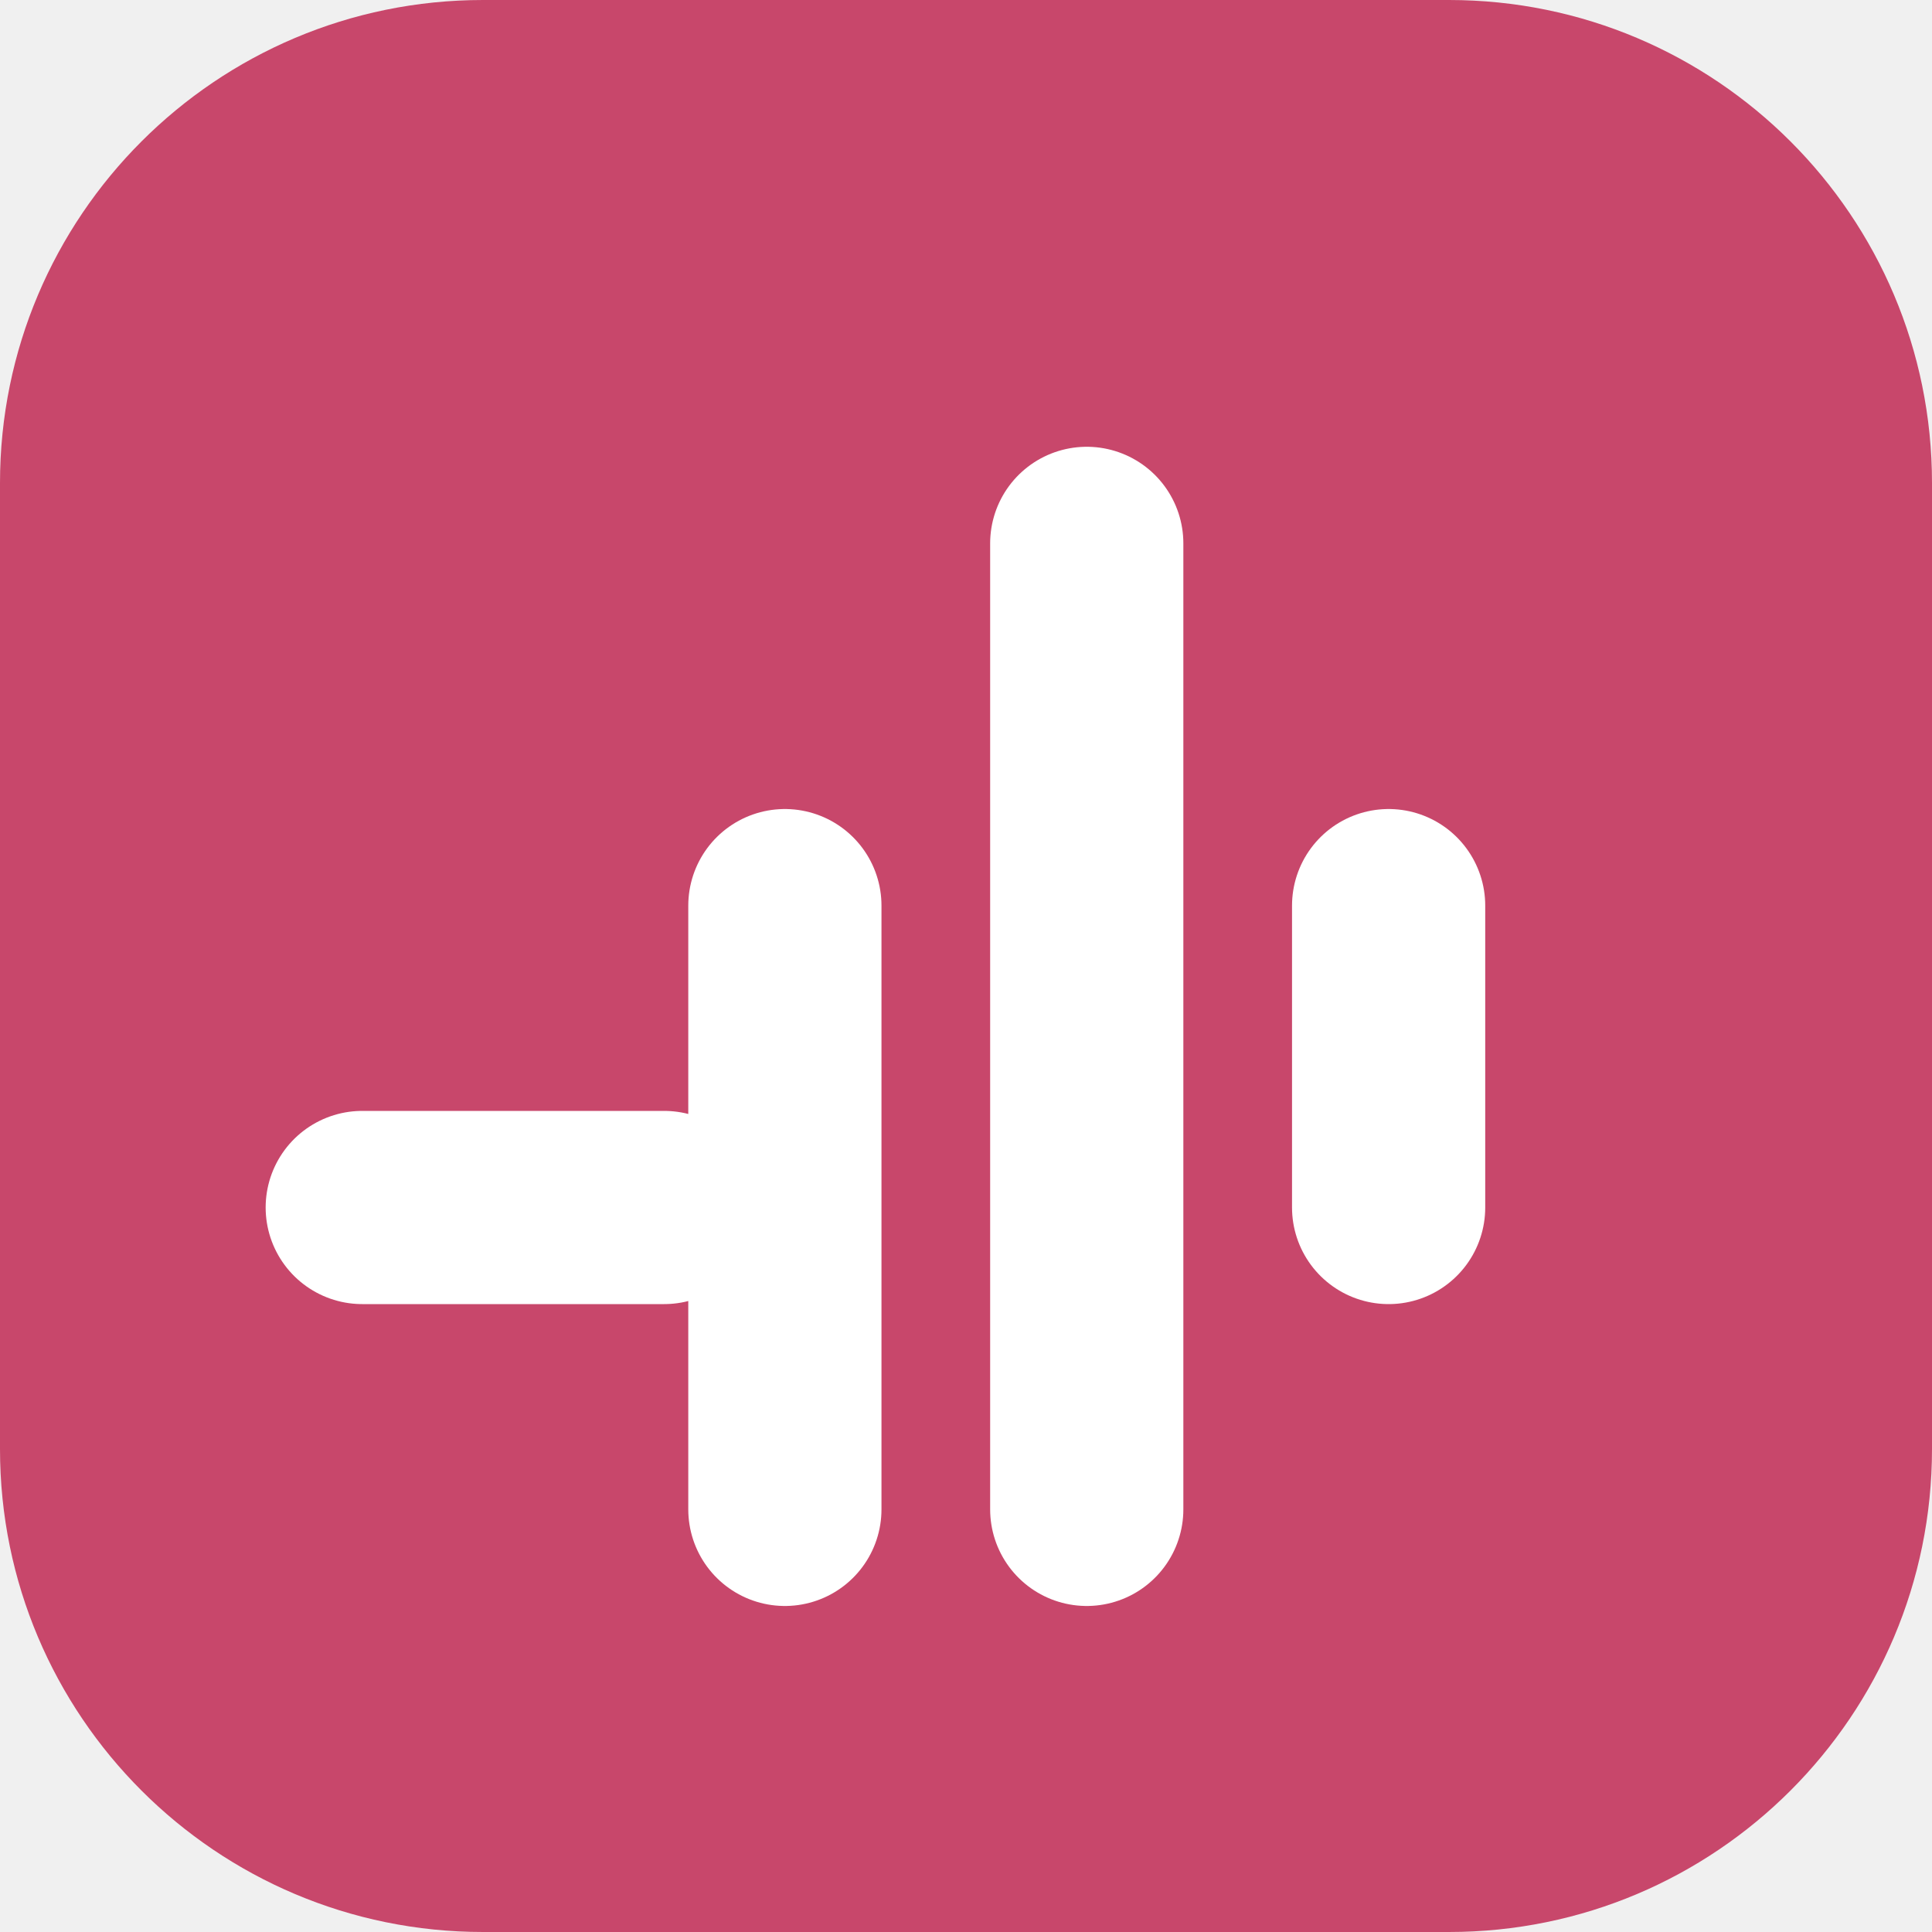
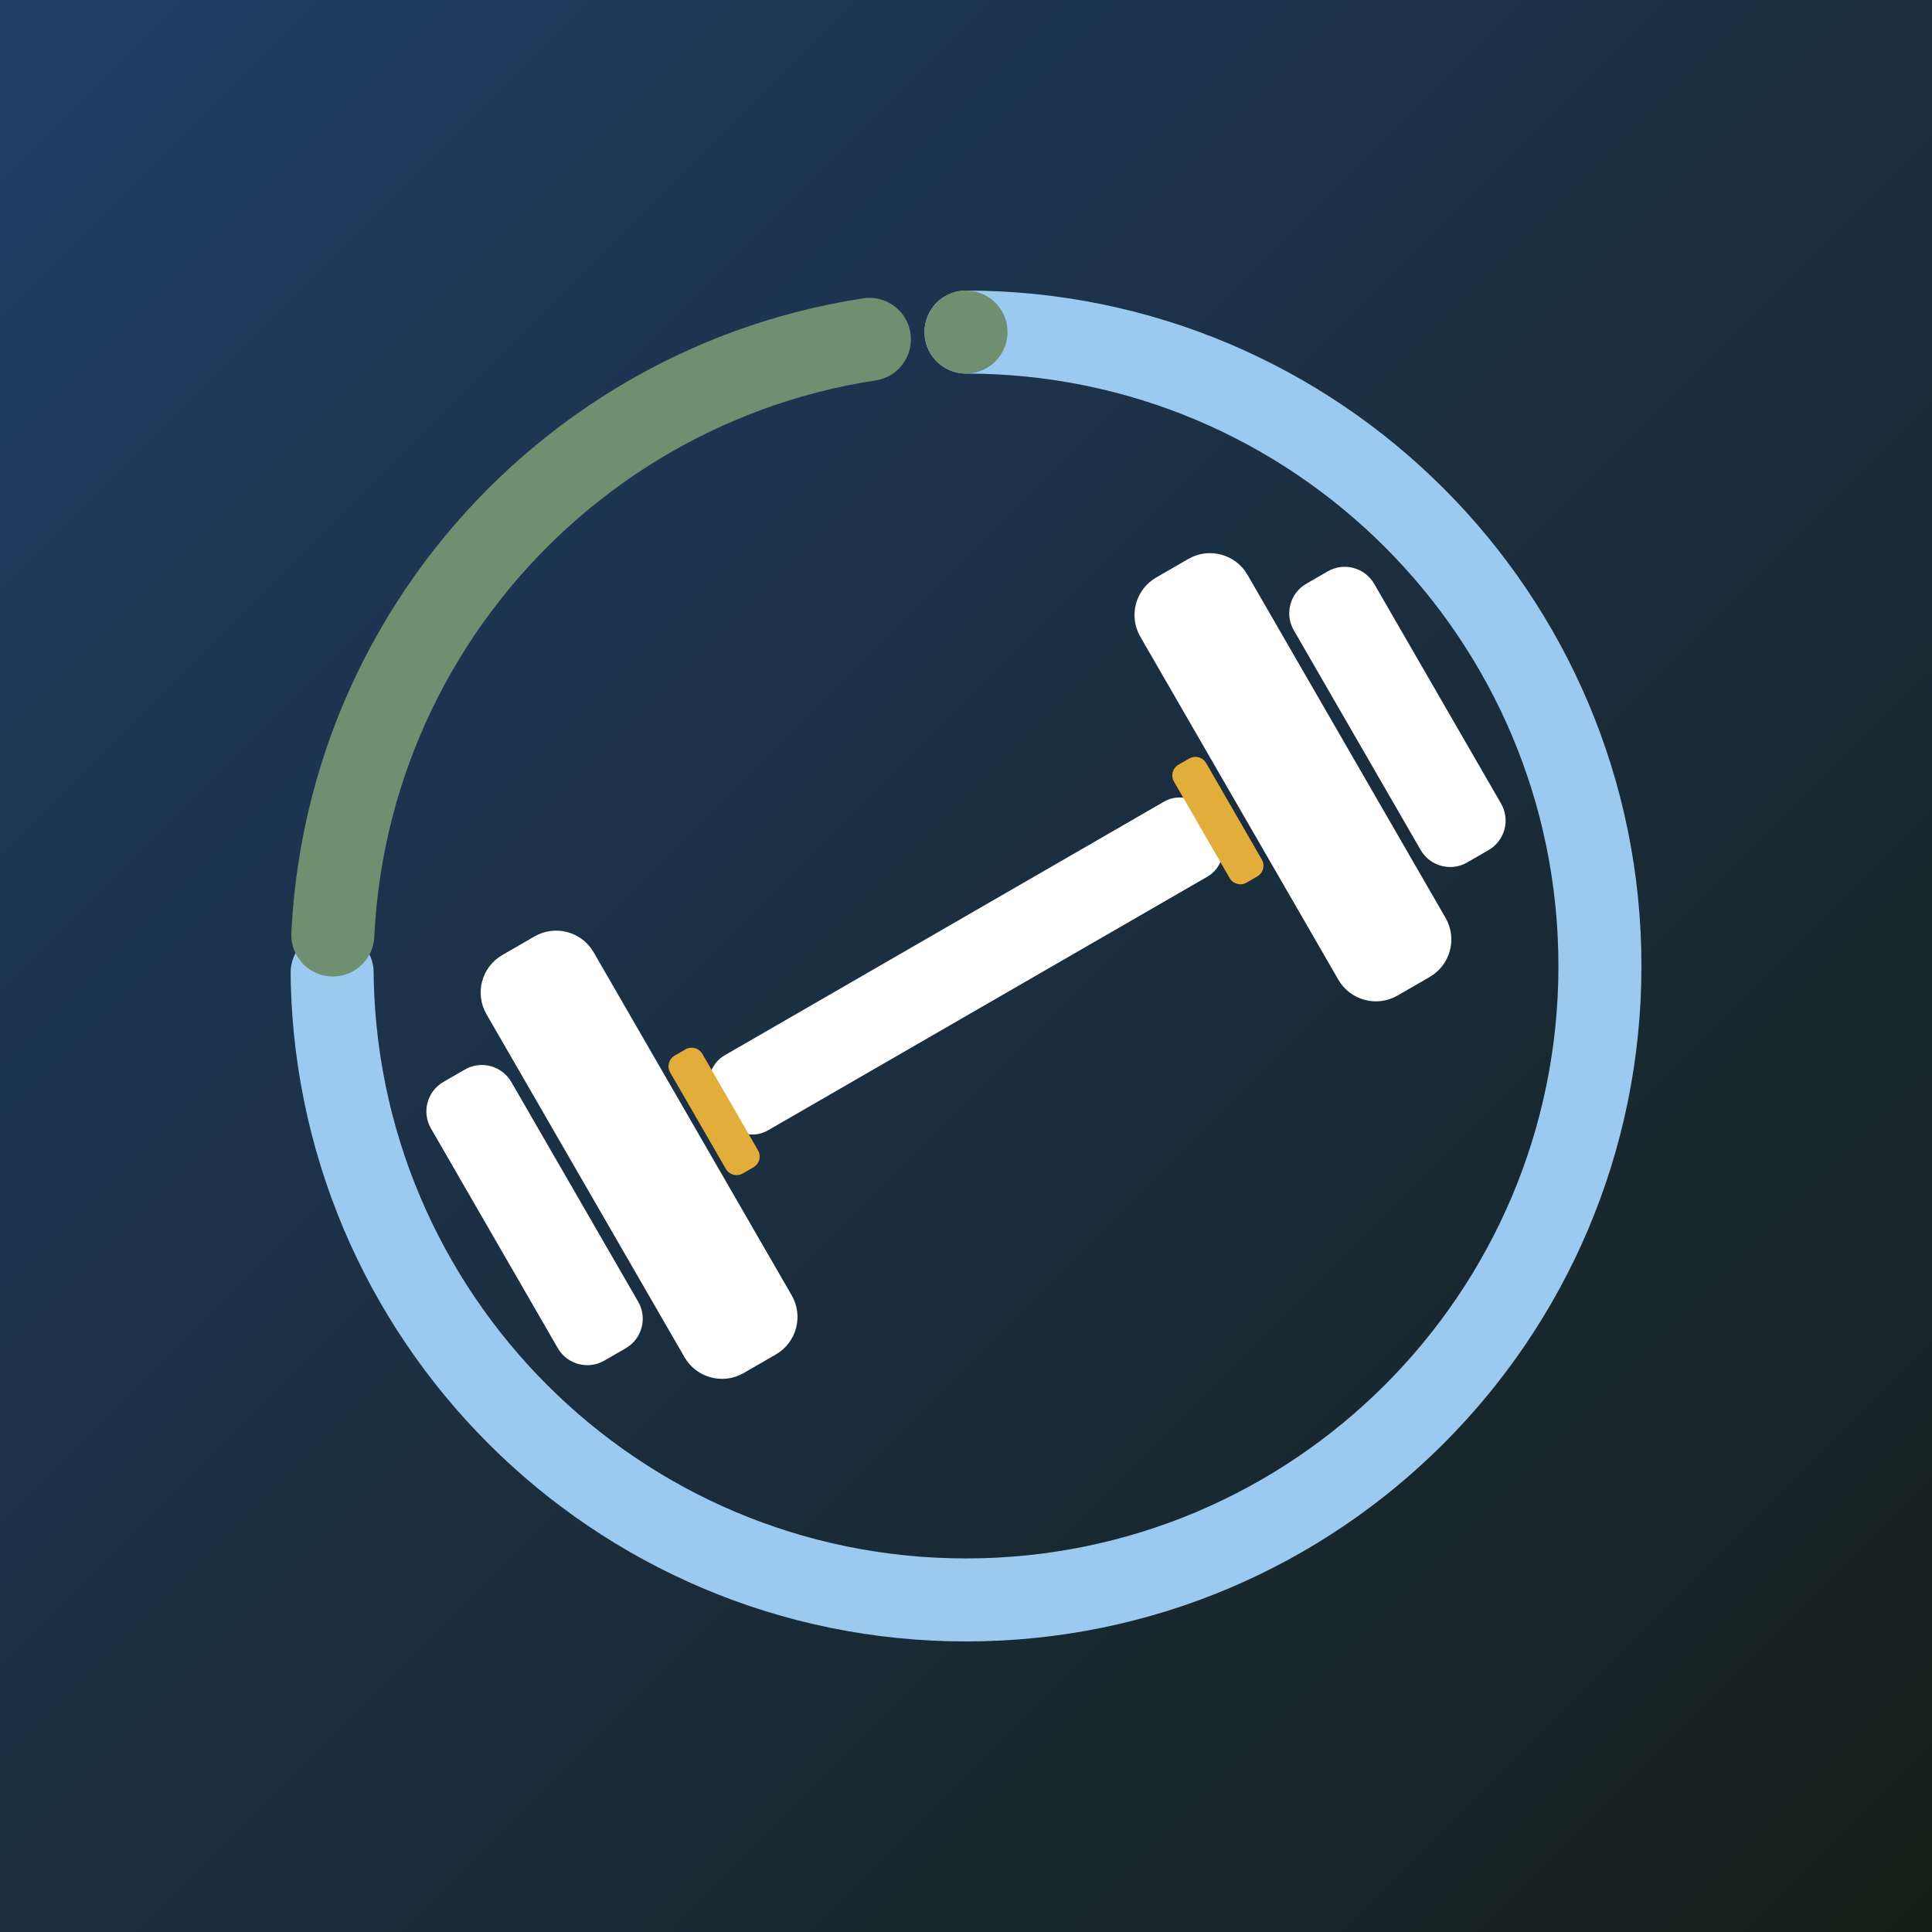
- <svg xmlns="http://www.w3.org/2000/svg" viewBox="0 0 32 32">
-   <rect width="32" height="32" rx="8" fill="#c8476b" />
-   <path d="M6 20h5M13 15v10M18 9v16M23 15v5" stroke="#fff" stroke-width="3.2" stroke-linecap="round" />
+ <svg xmlns="http://www.w3.org/2000/svg" viewBox="0 0 512 512">
+   <defs>
+     <linearGradient id="n" x1="0" y1="0" x2="1" y2="1">
+       <stop offset="0" stop-color="#1f3d66" />
+       <stop offset="1" stop-color="#16201a" />
+     </linearGradient>
+   </defs>
+   <rect width="512" height="512" fill="url(#n)" />
+   <circle cx="256" cy="256" r="168" fill="none" stroke="#9cc9f0" stroke-width="22" stroke-dasharray="790 1056" stroke-linecap="round" transform="rotate(-90 256 256)" />
+   <circle cx="256" cy="256" r="168" fill="none" stroke="#6e9071" stroke-width="22" stroke-dasharray="0 800 230 1056" stroke-linecap="round" transform="rotate(-90 256 256)" />
+   <g transform="translate(256 256) scale(0.82) rotate(-30)">
+     <rect x="-92" y="-14" width="184" height="28" rx="10" fill="#ffffff" />
+     <rect x="-142" y="-78" width="40" height="156" rx="14" fill="#ffffff" />
+     <rect x="102" y="-78" width="40" height="156" rx="14" fill="#ffffff" />
+     <rect x="-176" y="-52" width="30" height="104" rx="11" fill="#ffffff" />
+     <rect x="146" y="-52" width="30" height="104" rx="11" fill="#ffffff" />
+     <rect x="-100" y="-22" width="12" height="44" rx="4" fill="#e2ad3b" />
+     <rect x="88" y="-22" width="12" height="44" rx="4" fill="#e2ad3b" />
+   </g>
</svg>
